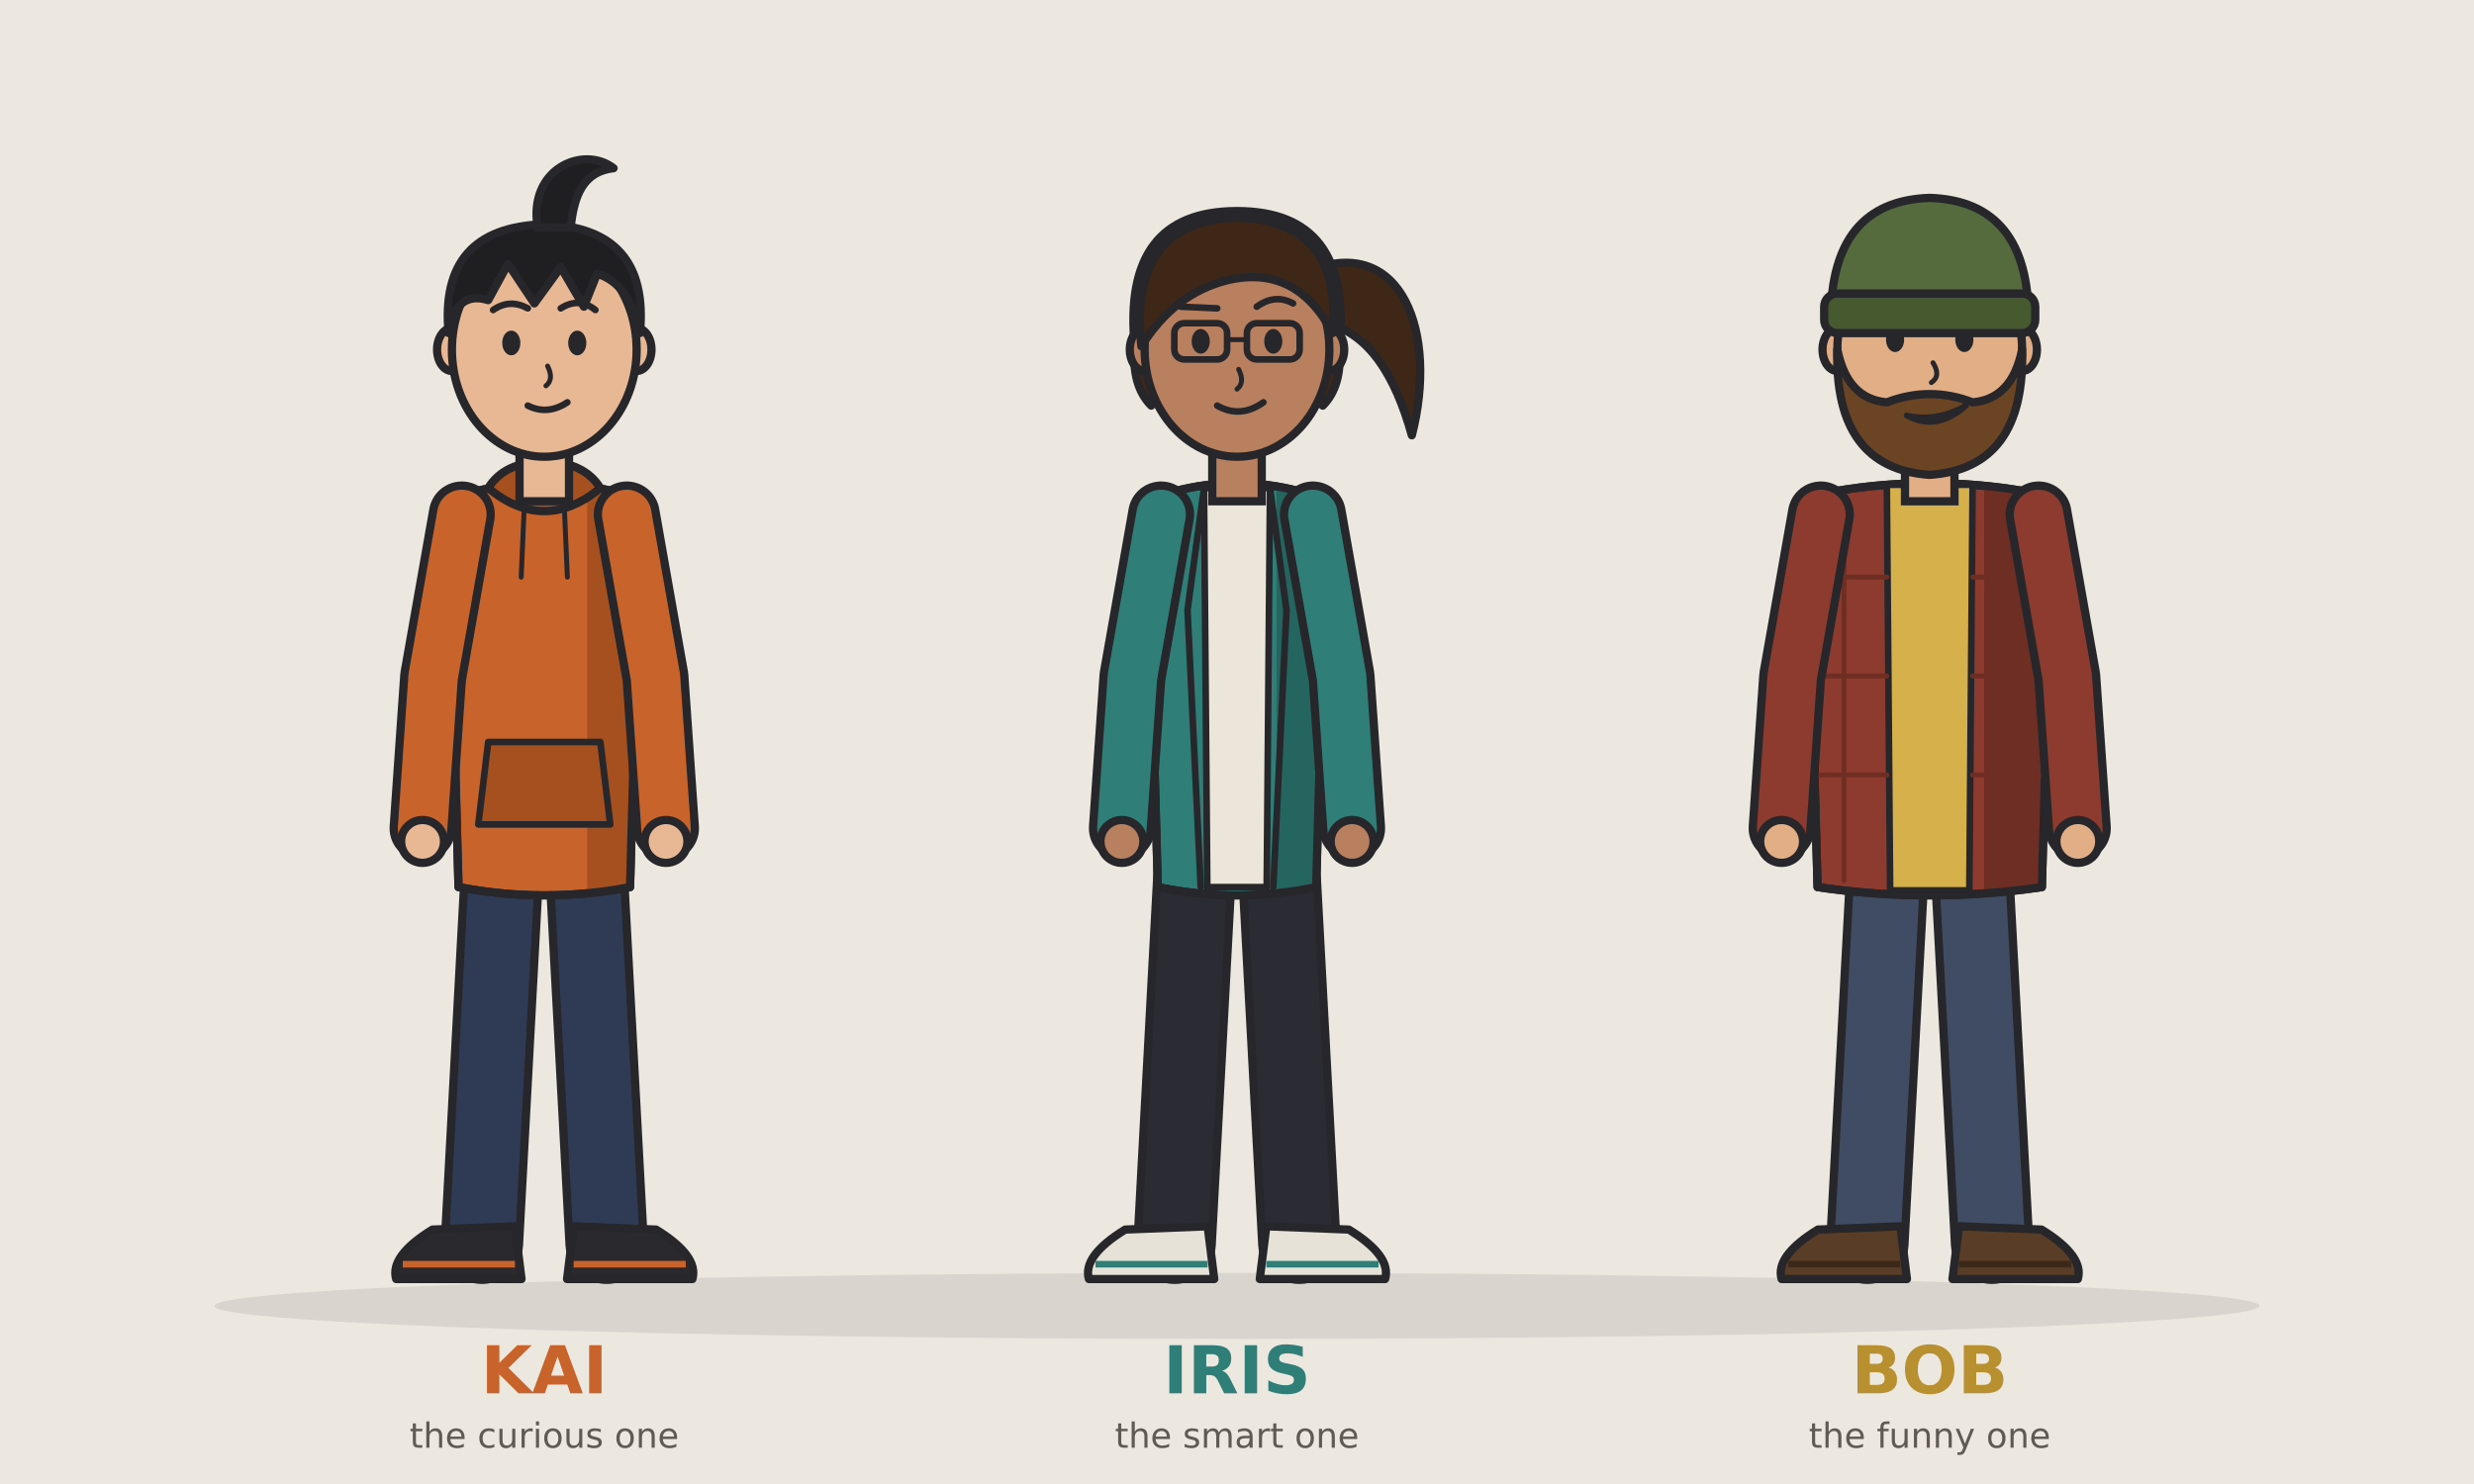
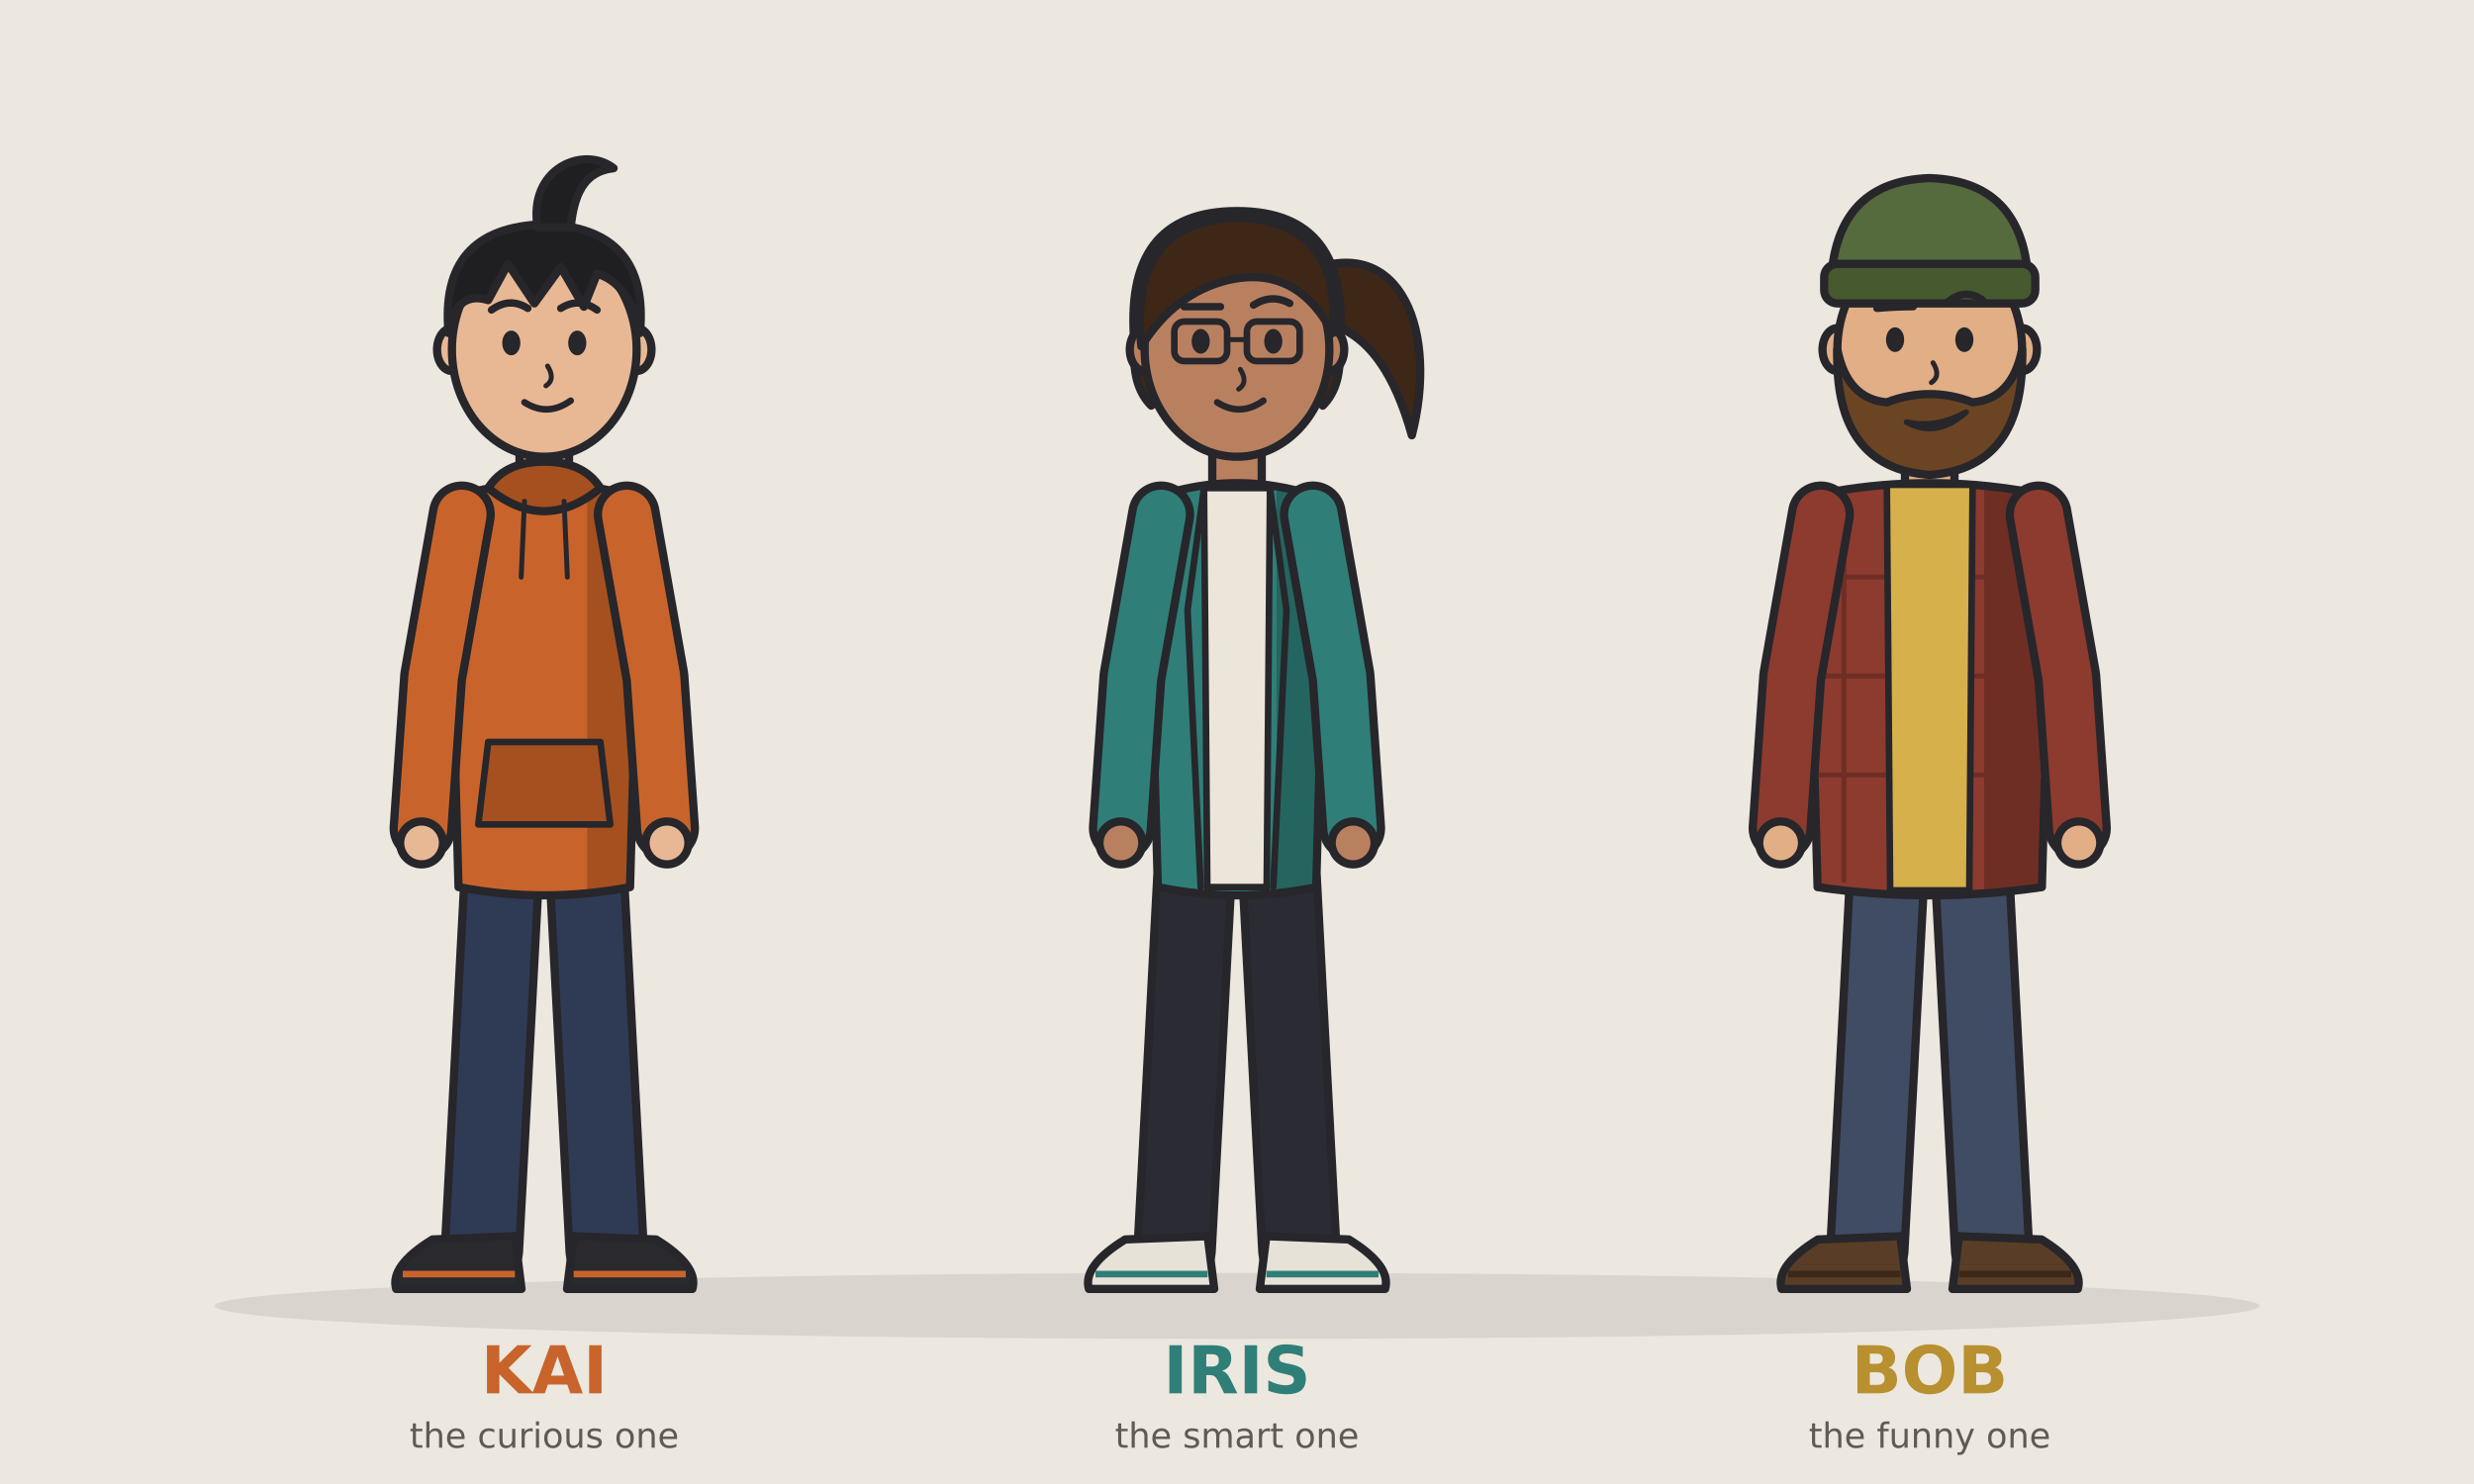
<svg xmlns="http://www.w3.org/2000/svg" viewBox="0 0 1500 900" width="1500" height="900">
  <rect width="1500" height="900" fill="#ece7df" />
  <ellipse cx="750" cy="792" rx="620" ry="20" fill="#000" opacity=".08" />
-   <g transform="translate(330,790) scale(1.0)">
-     <path d="M-26.0 -255.0 L-37.8 -36.3" fill="none" stroke="#26262b" stroke-width="50" stroke-linecap="round" stroke-linejoin="round" />
-     <path d="M-26.0 -255.0 L-37.8 -36.3" fill="none" stroke="#2f3b55" stroke-width="40" stroke-linecap="round" stroke-linejoin="round" />
-     <path d="M-17.8 -46.3 L-67.8 -44.3 Q-93.8 -28.3 -89.8 -14.3 L-13.8 -14.3 Z" fill="#2a2a2e" stroke="#26262b" stroke-width="5" stroke-linejoin="round" />
-     <path d="M-17.8 -23.3 L-85.8 -23.3" stroke="#c8642b" stroke-width="4" />
-     <path d="M26.0 -255.0 L37.8 -36.3" fill="none" stroke="#26262b" stroke-width="50" stroke-linecap="round" stroke-linejoin="round" />
-     <path d="M26.0 -255.0 L37.8 -36.3" fill="none" stroke="#2f3b55" stroke-width="40" stroke-linecap="round" stroke-linejoin="round" />
-     <path d="M17.8 -46.3 L67.8 -44.3 Q93.8 -28.3 89.8 -14.3 L13.8 -14.3 Z" fill="#2a2a2e" stroke="#26262b" stroke-width="5" stroke-linejoin="round" />
-     <path d="M17.8 -23.3 L85.8 -23.3" stroke="#c8642b" stroke-width="4" />
-     <path d="M-42 -492 Q-58 -490 -58 -470 L-52 -252 Q0 -242 52 -252 L58 -470 Q58 -490 42 -492 Q0 -502 -42 -492 Z" fill="#c8642b" stroke="#26262b" stroke-width="5" stroke-linejoin="round" />
-     <path d="M26 -496 Q58 -490 58 -470 L52 -252 Q35 -248 26 -247 Z" fill="#a6501f" />
-     <path d="M-42 -492 Q-58 -490 -58 -470 L-52 -252 Q0 -242 52 -252 L58 -470 Q58 -490 42 -492 Q0 -502 -42 -492 Z" fill="none" stroke="#26262b" stroke-width="5" stroke-linejoin="round" />
-     <path d="M-34 -494 Q0 -466 34 -494 Q24 -510 0 -510 Q-24 -510 -34 -494 Z" fill="#a6501f" stroke="#26262b" stroke-width="5" stroke-linejoin="round" />
-     <path d="M-12 -486 L-14 -440 M12 -486 L14 -440" fill="none" stroke="#26262b" stroke-width="3" stroke-linecap="round" stroke-linejoin="round" />
-     <path d="M-34 -340 L34 -340 L40 -290 L-40 -290 Z" fill="#a6501f" stroke="#26262b" stroke-width="4" stroke-linejoin="round" />
-     <path d="M-50.0 -478.0 L-67.4 -379.5 L-73.8 -287.7" fill="none" stroke="#26262b" stroke-width="40" stroke-linecap="round" stroke-linejoin="round" />
-     <path d="M-50.0 -478.0 L-67.4 -379.5 L-73.8 -287.7" fill="none" stroke="#c8642b" stroke-width="30" stroke-linecap="round" stroke-linejoin="round" />
-     <circle cx="-73.8" cy="-279.7" r="13" fill="#e8b894" stroke="#26262b" stroke-width="5" />
-     <path d="M50.0 -478.0 L67.4 -379.5 L73.8 -287.7" fill="none" stroke="#26262b" stroke-width="40" stroke-linecap="round" stroke-linejoin="round" />
-     <path d="M50.0 -478.0 L67.4 -379.5 L73.8 -287.7" fill="none" stroke="#c8642b" stroke-width="30" stroke-linecap="round" stroke-linejoin="round" />
-     <circle cx="73.8" cy="-279.7" r="13" fill="#e8b894" stroke="#26262b" stroke-width="5" />
-     <rect x="-15" y="-522" width="30" height="36" fill="#e8b894" stroke="#26262b" stroke-width="5" />
-     <ellipse cx="-56" cy="-578" rx="9" ry="13" fill="#e8b894" stroke="#26262b" stroke-width="5" />
-     <ellipse cx="56" cy="-578" rx="9" ry="13" fill="#e8b894" stroke="#26262b" stroke-width="5" />
-     <ellipse cx="0" cy="-578" rx="56" ry="65" fill="#e8b894" stroke="#26262b" stroke-width="5" />
-     <path d="M-58 -588 Q-64 -652 0 -654 Q64 -652 58 -588 Q52 -618 32 -624 L24 -604 L10 -628 L-6 -606 L-22 -630 L-34 -608 Q-54 -614 -58 -588 Z" fill="#1f1f22" stroke="#26262b" stroke-width="5" stroke-linejoin="round" />
-     <path d="M-4 -652 C-10 -688 24 -702 42 -688 C24 -686 18 -672 16 -652 Z" fill="#1f1f22" stroke="#26262b" stroke-width="5" stroke-linejoin="round" />
-     <ellipse cx="-20" cy="-582" rx="5.5" ry="7.5" fill="#26262b" />
-     <ellipse cx="20" cy="-582" rx="5.5" ry="7.5" fill="#26262b" />
-     <path d="M-31 -602 Q-21 -609 -10 -603" fill="none" stroke="#26262b" stroke-width="4" stroke-linecap="round" stroke-linejoin="round" />
-     <path d="M10 -603 Q21 -610 31 -602" fill="none" stroke="#26262b" stroke-width="4" stroke-linecap="round" stroke-linejoin="round" />
-     <path d="M2 -568 Q6 -560 1 -556" fill="none" stroke="#26262b" stroke-width="3" stroke-linecap="round" stroke-linejoin="round" />
-     <path d="M-10 -544 Q2 -538 14 -546" fill="none" stroke="#26262b" stroke-width="4" stroke-linecap="round" stroke-linejoin="round" />
+   <g transform="translate(330 790) scale(1.0 1.0)">
+     <path d="M-26.0 -255.0 L-31.9 -143.2 L-37.8 -32.3" fill="none" stroke="#26262b" stroke-width="50" stroke-linecap="round" stroke-linejoin="round" />
+     <path d="M-26.0 -255.0 L-31.9 -143.2 L-37.8 -32.3" fill="none" stroke="#2f3b55" stroke-width="40" stroke-linecap="round" stroke-linejoin="round" />
+     <path d="M-17.8 -40.3 L-67.8 -38.3 Q-93.8 -22.3 -89.8 -8.3 L-13.8 -8.3 Z" fill="#2a2a2e" stroke="#26262b" stroke-width="5" stroke-linejoin="round" />
+     <path d="M-17.8 -17.3 L-85.8 -17.3" stroke="#c8642b" stroke-width="4" />
+     <path d="M26.0 -255.0 L31.9 -143.2 L37.8 -32.3" fill="none" stroke="#26262b" stroke-width="50" stroke-linecap="round" stroke-linejoin="round" />
+     <path d="M26.0 -255.0 L31.9 -143.2 L37.8 -32.3" fill="none" stroke="#2f3b55" stroke-width="40" stroke-linecap="round" stroke-linejoin="round" />
+     <path d="M17.8 -40.3 L67.8 -38.3 Q93.8 -22.3 89.8 -8.3 L13.8 -8.3 Z" fill="#2a2a2e" stroke="#26262b" stroke-width="5" stroke-linejoin="round" />
+     <path d="M17.8 -17.3 L85.8 -17.3" stroke="#c8642b" stroke-width="4" />
+     <g transform="translate(0 0) rotate(0 0 -255)">
+       <rect x="-15" y="-522" width="30" height="36" fill="#e8b894" stroke="#26262b" stroke-width="5" />
+       <path d="M-42 -492 Q-58 -490 -58 -470 L-52 -252 Q0 -242 52 -252 L58 -470 Q58 -490 42 -492 Q0 -502 -42 -492 Z" fill="#c8642b" />
+       <path d="M26 -496 Q58 -490 58 -470 L52 -252 Q35 -248 26 -247 Z" fill="#a6501f" />
+       <path d="M-42 -492 Q-58 -490 -58 -470 L-52 -252 Q0 -242 52 -252 L58 -470 Q58 -490 42 -492 Q0 -502 -42 -492 Z" fill="none" stroke="#26262b" stroke-width="5" stroke-linejoin="round" />
+       <path d="M-34 -494 Q0 -466 34 -494 Q24 -510 0 -510 Q-24 -510 -34 -494 Z" fill="#a6501f" stroke="#26262b" stroke-width="5" stroke-linejoin="round" />
+       <path d="M-12 -486 L-14 -440 M12 -486 L14 -440" fill="none" stroke="#26262b" stroke-width="3" stroke-linecap="round" stroke-linejoin="round" />
+       <path d="M-34 -340 L34 -340 L40 -290 L-40 -290 Z" fill="#a6501f" stroke="#26262b" stroke-width="4" stroke-linejoin="round" />
+       <g transform="rotate(0 0 -515)">
+         <ellipse cx="-56" cy="-578" rx="9" ry="13" fill="#e8b894" stroke="#26262b" stroke-width="5" />
+         <ellipse cx="56" cy="-578" rx="9" ry="13" fill="#e8b894" stroke="#26262b" stroke-width="5" />
+         <ellipse cx="0" cy="-578" rx="56" ry="65" fill="#e8b894" stroke="#26262b" stroke-width="5" />
+         <path d="M-58 -588 Q-64 -652 0 -654 Q64 -652 58 -588 Q52 -618 32 -624 L24 -604 L10 -628 L-6 -606 L-22 -630 L-34 -608 Q-54 -614 -58 -588 Z" fill="#1f1f22" stroke="#26262b" stroke-width="5" stroke-linejoin="round" />
+         <path d="M-4 -652 C-10 -688 24 -702 42 -688 C24 -686 18 -672 16 -652 Z" fill="#1f1f22" stroke="#26262b" stroke-width="5" stroke-linejoin="round" />
+         <ellipse cx="-20" cy="-582" rx="5.5" ry="7.5" fill="#26262b" />
+         <ellipse cx="20" cy="-582" rx="5.5" ry="7.5" fill="#26262b" />
+         <path d="M-10 -603 Q-21 -610 -32 -602" fill="none" stroke="#26262b" stroke-width="4.5" stroke-linecap="round" stroke-linejoin="round" />
+         <path d="M10 -603 Q21 -610 32 -602" fill="none" stroke="#26262b" stroke-width="4.5" stroke-linecap="round" stroke-linejoin="round" />
+         <path d="M2 -568 Q7 -560 1 -556" fill="none" stroke="#26262b" stroke-width="3" stroke-linecap="round" stroke-linejoin="round" />
+         <path d="M-12 -546 Q2 -537 16 -547" fill="none" stroke="#26262b" stroke-width="4" stroke-linecap="round" stroke-linejoin="round" />
+       </g>
+       <path d="M-50.0 -478.0 L-67.4 -379.5 L-73.8 -287.7" fill="none" stroke="#26262b" stroke-width="40" stroke-linecap="round" stroke-linejoin="round" />
+       <path d="M-50.0 -478.0 L-67.4 -379.5 L-73.8 -287.7" fill="none" stroke="#c8642b" stroke-width="30" stroke-linecap="round" stroke-linejoin="round" />
+       <circle cx="-74.4" cy="-278.8" r="13" fill="#e8b894" stroke="#26262b" stroke-width="5" />
+       <path d="M50.0 -478.0 L67.4 -379.5 L73.8 -287.7" fill="none" stroke="#26262b" stroke-width="40" stroke-linecap="round" stroke-linejoin="round" />
+       <path d="M50.0 -478.0 L67.4 -379.5 L73.8 -287.7" fill="none" stroke="#c8642b" stroke-width="30" stroke-linecap="round" stroke-linejoin="round" />
+       <circle cx="74.4" cy="-278.8" r="13" fill="#e8b894" stroke="#26262b" stroke-width="5" />
+     </g>
  </g>
-   <text x="330" y="845" text-anchor="middle" font-family="DejaVu Sans, Arial" font-weight="bold" font-size="40" fill="#c8642b">KAI</text>
+   <text x="330" y="845" text-anchor="middle" font-family="DejaVu Sans, Arial" font-size="40" fill="#c8642b" font-weight="bold">KAI</text>
  <text x="330" y="878" text-anchor="middle" font-family="DejaVu Sans, Arial" font-size="21" fill="#5f5a52">the curious one</text>
-   <g transform="translate(750,790) scale(1.0)">
-     <path d="M-26.0 -255.0 L-37.8 -36.3" fill="none" stroke="#26262b" stroke-width="50" stroke-linecap="round" stroke-linejoin="round" />
-     <path d="M-26.0 -255.0 L-37.8 -36.3" fill="none" stroke="#2b2b33" stroke-width="40" stroke-linecap="round" stroke-linejoin="round" />
-     <path d="M-17.8 -46.3 L-67.8 -44.3 Q-93.8 -28.3 -89.8 -14.3 L-13.8 -14.3 Z" fill="#e7e2d8" stroke="#26262b" stroke-width="5" stroke-linejoin="round" />
-     <path d="M-17.8 -23.3 L-85.8 -23.3" stroke="#2f7f78" stroke-width="4" />
-     <path d="M26.0 -255.0 L37.8 -36.3" fill="none" stroke="#26262b" stroke-width="50" stroke-linecap="round" stroke-linejoin="round" />
-     <path d="M26.0 -255.0 L37.8 -36.3" fill="none" stroke="#2b2b33" stroke-width="40" stroke-linecap="round" stroke-linejoin="round" />
-     <path d="M17.8 -46.3 L67.8 -44.3 Q93.8 -28.3 89.8 -14.3 L13.8 -14.3 Z" fill="#e7e2d8" stroke="#26262b" stroke-width="5" stroke-linejoin="round" />
-     <path d="M17.8 -23.3 L85.8 -23.3" stroke="#2f7f78" stroke-width="4" />
-     <path d="M-38 -492 Q-54 -490 -54 -470 L-48 -252 Q0 -242 48 -252 L54 -470 Q54 -490 38 -492 Q0 -502 -38 -492 Z" fill="#2f7f78" stroke="#26262b" stroke-width="5" stroke-linejoin="round" />
-     <path d="M24 -496 Q54 -490 54 -470 L48 -252 Q32 -248 24 -247 Z" fill="#25655f" />
-     <path d="M-38 -492 Q-54 -490 -54 -470 L-48 -252 Q0 -242 48 -252 L54 -470 Q54 -490 38 -492 Q0 -502 -38 -492 Z" fill="none" stroke="#26262b" stroke-width="5" stroke-linejoin="round" />
-     <path d="M-20 -494 L20 -494 L18 -252 L-18 -252 Z" fill="#ece6da" stroke="#26262b" stroke-width="4" />
-     <path d="M-20 -494 L-30 -420 L-22 -252 M20 -494 L30 -420 L22 -252" fill="none" stroke="#26262b" stroke-width="4" stroke-linecap="round" stroke-linejoin="round" />
-     <path d="M-46.0 -478.0 L-63.4 -379.5 L-69.8 -287.7" fill="none" stroke="#26262b" stroke-width="40" stroke-linecap="round" stroke-linejoin="round" />
-     <path d="M-46.0 -478.0 L-63.4 -379.5 L-69.8 -287.7" fill="none" stroke="#2f7f78" stroke-width="30" stroke-linecap="round" stroke-linejoin="round" />
-     <circle cx="-69.8" cy="-279.7" r="13" fill="#b98060" stroke="#26262b" stroke-width="5" />
-     <path d="M46.0 -478.0 L63.4 -379.5 L69.8 -287.7" fill="none" stroke="#26262b" stroke-width="40" stroke-linecap="round" stroke-linejoin="round" />
-     <path d="M46.0 -478.0 L63.4 -379.5 L69.8 -287.7" fill="none" stroke="#2f7f78" stroke-width="30" stroke-linecap="round" stroke-linejoin="round" />
-     <circle cx="69.8" cy="-279.7" r="13" fill="#b98060" stroke="#26262b" stroke-width="5" />
-     <path d="M44 -626 C100 -648 122 -588 106 -526 C96 -562 80 -588 54 -594 Z" fill="#3e2716" stroke="#26262b" stroke-width="5" stroke-linejoin="round" />
-     <path d="M-62 -580 Q-70 -662 0 -662 Q70 -662 62 -580 Q64 -556 52 -544 Q46 -566 40 -578 L-40 -578 Q-46 -566 -52 -544 Q-64 -556 -62 -580 Z" fill="#3e2716" stroke="#26262b" stroke-width="5" stroke-linejoin="round" />
-     <rect x="-15" y="-522" width="30" height="36" fill="#b98060" stroke="#26262b" stroke-width="5" />
-     <ellipse cx="-56" cy="-578" rx="9" ry="13" fill="#b98060" stroke="#26262b" stroke-width="5" />
-     <ellipse cx="56" cy="-578" rx="9" ry="13" fill="#b98060" stroke="#26262b" stroke-width="5" />
-     <ellipse cx="0" cy="-578" rx="56" ry="65" fill="#b98060" stroke="#26262b" stroke-width="5" />
-     <path d="M-58 -580 Q-66 -656 0 -658 Q64 -656 58 -588 Q36 -630 -6 -620 Q-38 -612 -58 -580 Z" fill="#3e2716" stroke="#26262b" stroke-width="5" stroke-linejoin="round" />
-     <ellipse cx="-22" cy="-583" rx="5.5" ry="7.5" fill="#26262b" />
-     <ellipse cx="22" cy="-583" rx="5.5" ry="7.5" fill="#26262b" />
-     <rect x="-38" y="-594" width="32" height="22" rx="6" fill="none" stroke="#26262b" stroke-width="4" />
-     <rect x="6" y="-594" width="32" height="22" rx="6" fill="none" stroke="#26262b" stroke-width="4" />
-     <path d="M-6 -584 L6 -584" fill="none" stroke="#26262b" stroke-width="3" stroke-linecap="round" stroke-linejoin="round" />
-     <path d="M-34 -604 L-12 -603" fill="none" stroke="#26262b" stroke-width="4" stroke-linecap="round" stroke-linejoin="round" />
-     <path d="M12 -604 Q23 -612 34 -606" fill="none" stroke="#26262b" stroke-width="4" stroke-linecap="round" stroke-linejoin="round" />
-     <path d="M1 -566 Q5 -558 0 -554" fill="none" stroke="#26262b" stroke-width="3" stroke-linecap="round" stroke-linejoin="round" />
-     <path d="M-12 -544 Q2 -536 16 -546" fill="none" stroke="#26262b" stroke-width="4" stroke-linecap="round" stroke-linejoin="round" />
+   <g transform="translate(750 790) scale(1.0 1.0)">
+     <path d="M-26.0 -255.0 L-31.9 -143.2 L-37.8 -32.3" fill="none" stroke="#26262b" stroke-width="50" stroke-linecap="round" stroke-linejoin="round" />
+     <path d="M-26.0 -255.0 L-31.9 -143.2 L-37.8 -32.3" fill="none" stroke="#2b2b33" stroke-width="40" stroke-linecap="round" stroke-linejoin="round" />
+     <path d="M-17.8 -40.3 L-67.8 -38.3 Q-93.8 -22.3 -89.8 -8.3 L-13.8 -8.3 Z" fill="#e7e2d8" stroke="#26262b" stroke-width="5" stroke-linejoin="round" />
+     <path d="M-17.8 -17.3 L-85.8 -17.3" stroke="#2f7f78" stroke-width="4" />
+     <path d="M26.0 -255.0 L31.9 -143.2 L37.8 -32.3" fill="none" stroke="#26262b" stroke-width="50" stroke-linecap="round" stroke-linejoin="round" />
+     <path d="M26.0 -255.0 L31.9 -143.2 L37.8 -32.3" fill="none" stroke="#2b2b33" stroke-width="40" stroke-linecap="round" stroke-linejoin="round" />
+     <path d="M17.8 -40.3 L67.8 -38.3 Q93.8 -22.3 89.8 -8.3 L13.8 -8.3 Z" fill="#e7e2d8" stroke="#26262b" stroke-width="5" stroke-linejoin="round" />
+     <path d="M17.8 -17.3 L85.8 -17.3" stroke="#2f7f78" stroke-width="4" />
+     <g transform="translate(0 0) rotate(0 0 -255)">
+       <rect x="-15" y="-522" width="30" height="36" fill="#b98060" stroke="#26262b" stroke-width="5" />
+       <path d="M-38 -492 Q-54 -490 -54 -470 L-48 -252 Q0 -242 48 -252 L54 -470 Q54 -490 38 -492 Q0 -502 -38 -492 Z" fill="#2f7f78" />
+       <path d="M24 -496 Q54 -490 54 -470 L48 -252 Q32 -248 24 -247 Z" fill="#25655f" />
+       <path d="M-38 -492 Q-54 -490 -54 -470 L-48 -252 Q0 -242 48 -252 L54 -470 Q54 -490 38 -492 Q0 -502 -38 -492 Z" fill="none" stroke="#26262b" stroke-width="5" stroke-linejoin="round" />
+       <path d="M-20 -494 L20 -494 L18 -252 L-18 -252 Z" fill="#ece6da" stroke="#26262b" stroke-width="4" />
+       <path d="M-20 -494 L-30 -420 L-22 -252 M20 -494 L30 -420 L22 -252" fill="none" stroke="#26262b" stroke-width="4" stroke-linecap="round" stroke-linejoin="round" />
+       <g transform="rotate(0 0 -515)">
+         <path d="M44 -626 C100 -648 122 -588 106 -526 C96 -562 80 -588 54 -594 Z" fill="#3e2716" stroke="#26262b" stroke-width="5" stroke-linejoin="round" />
+         <path d="M-62 -580 Q-70 -662 0 -662 Q70 -662 62 -580 Q64 -556 52 -544 Q46 -566 40 -578 L-40 -578 Q-46 -566 -52 -544 Q-64 -556 -62 -580 Z" fill="#3e2716" stroke="#26262b" stroke-width="5" stroke-linejoin="round" />
+         <ellipse cx="-56" cy="-578" rx="9" ry="13" fill="#b98060" stroke="#26262b" stroke-width="5" />
+         <ellipse cx="56" cy="-578" rx="9" ry="13" fill="#b98060" stroke="#26262b" stroke-width="5" />
+         <ellipse cx="0" cy="-578" rx="56" ry="65" fill="#b98060" stroke="#26262b" stroke-width="5" />
+         <path d="M-58 -580 Q-66 -656 0 -658 Q64 -656 58 -588 Q36 -630 -6 -620 Q-38 -612 -58 -580 Z" fill="#3e2716" stroke="#26262b" stroke-width="5" stroke-linejoin="round" />
+         <ellipse cx="-22" cy="-583" rx="5.5" ry="7.5" fill="#26262b" />
+         <ellipse cx="22" cy="-583" rx="5.5" ry="7.5" fill="#26262b" />
+         <rect x="-38" y="-595" width="32" height="24" rx="6" fill="none" stroke="#26262b" stroke-width="4" />
+         <rect x="6" y="-595" width="32" height="24" rx="6" fill="none" stroke="#26262b" stroke-width="4" />
+         <path d="M-6 -584 L6 -584" fill="none" stroke="#26262b" stroke-width="3" stroke-linecap="round" stroke-linejoin="round" />
+         <path d="M-10 -604 Q-21 -604 -32 -604" fill="none" stroke="#26262b" stroke-width="4.5" stroke-linecap="round" stroke-linejoin="round" />
+         <path d="M10 -605 Q21 -612 32 -606" fill="none" stroke="#26262b" stroke-width="4.5" stroke-linecap="round" stroke-linejoin="round" />
+         <path d="M2 -566 Q7 -558 1 -554" fill="none" stroke="#26262b" stroke-width="3" stroke-linecap="round" stroke-linejoin="round" />
+         <path d="M-12 -546 Q2 -537 16 -547" fill="none" stroke="#26262b" stroke-width="4" stroke-linecap="round" stroke-linejoin="round" />
+       </g>
+       <path d="M-46.0 -478.0 L-63.4 -379.5 L-69.8 -287.7" fill="none" stroke="#26262b" stroke-width="40" stroke-linecap="round" stroke-linejoin="round" />
+       <path d="M-46.0 -478.0 L-63.4 -379.5 L-69.8 -287.7" fill="none" stroke="#2f7f78" stroke-width="30" stroke-linecap="round" stroke-linejoin="round" />
+       <circle cx="-70.4" cy="-278.8" r="13" fill="#b98060" stroke="#26262b" stroke-width="5" />
+       <path d="M46.0 -478.0 L63.4 -379.5 L69.8 -287.7" fill="none" stroke="#26262b" stroke-width="40" stroke-linecap="round" stroke-linejoin="round" />
+       <path d="M46.0 -478.0 L63.4 -379.5 L69.8 -287.7" fill="none" stroke="#2f7f78" stroke-width="30" stroke-linecap="round" stroke-linejoin="round" />
+       <circle cx="70.4" cy="-278.8" r="13" fill="#b98060" stroke="#26262b" stroke-width="5" />
+     </g>
  </g>
-   <text x="750" y="845" text-anchor="middle" font-family="DejaVu Sans, Arial" font-weight="bold" font-size="40" fill="#2f7f78">IRIS</text>
+   <text x="750" y="845" text-anchor="middle" font-family="DejaVu Sans, Arial" font-size="40" fill="#2f7f78" font-weight="bold">IRIS</text>
  <text x="750" y="878" text-anchor="middle" font-family="DejaVu Sans, Arial" font-size="21" fill="#5f5a52">the smart one</text>
-   <g transform="translate(1170,790) scale(1.0)">
-     <path d="M-26.0 -255.0 L-37.8 -36.3" fill="none" stroke="#26262b" stroke-width="50" stroke-linecap="round" stroke-linejoin="round" />
-     <path d="M-26.0 -255.0 L-37.8 -36.3" fill="none" stroke="#3f4c63" stroke-width="40" stroke-linecap="round" stroke-linejoin="round" />
-     <path d="M-17.8 -46.3 L-67.8 -44.3 Q-93.8 -28.3 -89.8 -14.3 L-13.8 -14.3 Z" fill="#5a3d26" stroke="#26262b" stroke-width="5" stroke-linejoin="round" />
-     <path d="M-17.8 -23.3 L-85.8 -23.3" stroke="#3b2818" stroke-width="4" />
-     <path d="M26.0 -255.0 L37.8 -36.3" fill="none" stroke="#26262b" stroke-width="50" stroke-linecap="round" stroke-linejoin="round" />
-     <path d="M26.0 -255.0 L37.8 -36.3" fill="none" stroke="#3f4c63" stroke-width="40" stroke-linecap="round" stroke-linejoin="round" />
-     <path d="M17.8 -46.3 L67.8 -44.3 Q93.8 -28.3 89.8 -14.3 L13.8 -14.3 Z" fill="#5a3d26" stroke="#26262b" stroke-width="5" stroke-linejoin="round" />
-     <path d="M17.8 -23.3 L85.8 -23.3" stroke="#3b2818" stroke-width="4" />
-     <path d="M-58 -492 Q-74 -490 -74 -470 L-68 -252 Q0 -242 68 -252 L74 -470 Q74 -490 58 -492 Q0 -502 -58 -492 Z" fill="#8c3b2e" stroke="#26262b" stroke-width="5" stroke-linejoin="round" />
-     <path d="M33 -496 Q74 -490 74 -470 L68 -252 Q44 -248 33 -247 Z" fill="#6f2e24" />
-     <path d="M-58 -492 Q-74 -490 -74 -470 L-68 -252 Q0 -242 68 -252 L74 -470 Q74 -490 58 -492 Q0 -502 -58 -492 Z" fill="none" stroke="#26262b" stroke-width="5" stroke-linejoin="round" />
-     <path d="M-26 -496 L26 -496 L24 -250 L-24 -250 Z" fill="#d6b04a" stroke="#26262b" stroke-width="4" />
-     <path d="M-70 -440 L-26 -440 M26 -440 L70 -440" fill="none" stroke="#6f2e24" stroke-width="3" stroke-linecap="round" stroke-linejoin="round" />
-     <path d="M-70 -380 L-26 -380 M26 -380 L70 -380" fill="none" stroke="#6f2e24" stroke-width="3" stroke-linecap="round" stroke-linejoin="round" />
-     <path d="M-70 -320 L-26 -320 M26 -320 L70 -320" fill="none" stroke="#6f2e24" stroke-width="3" stroke-linecap="round" stroke-linejoin="round" />
-     <path d="M-52 -488 L-52 -256" fill="none" stroke="#6f2e24" stroke-width="3" stroke-linecap="round" stroke-linejoin="round" />
-     <path d="M52 -488 L52 -256" fill="none" stroke="#6f2e24" stroke-width="3" stroke-linecap="round" stroke-linejoin="round" />
-     <path d="M-66.0 -478.0 L-83.4 -379.5 L-89.8 -287.7" fill="none" stroke="#26262b" stroke-width="40" stroke-linecap="round" stroke-linejoin="round" />
-     <path d="M-66.0 -478.0 L-83.4 -379.5 L-89.8 -287.7" fill="none" stroke="#8c3b2e" stroke-width="30" stroke-linecap="round" stroke-linejoin="round" />
-     <circle cx="-89.8" cy="-279.7" r="13" fill="#e2ae86" stroke="#26262b" stroke-width="5" />
-     <path d="M66.0 -478.0 L83.4 -379.5 L89.8 -287.7" fill="none" stroke="#26262b" stroke-width="40" stroke-linecap="round" stroke-linejoin="round" />
-     <path d="M66.0 -478.0 L83.4 -379.5 L89.8 -287.7" fill="none" stroke="#8c3b2e" stroke-width="30" stroke-linecap="round" stroke-linejoin="round" />
-     <circle cx="89.8" cy="-279.7" r="13" fill="#e2ae86" stroke="#26262b" stroke-width="5" />
-     <rect x="-15" y="-522" width="30" height="36" fill="#e2ae86" stroke="#26262b" stroke-width="5" />
-     <ellipse cx="-56" cy="-578" rx="9" ry="13" fill="#e2ae86" stroke="#26262b" stroke-width="5" />
-     <ellipse cx="56" cy="-578" rx="9" ry="13" fill="#e2ae86" stroke="#26262b" stroke-width="5" />
-     <ellipse cx="0" cy="-578" rx="56" ry="65" fill="#e2ae86" stroke="#26262b" stroke-width="5" />
-     <ellipse cx="-21" cy="-584" rx="5.5" ry="7.5" fill="#26262b" />
-     <ellipse cx="21" cy="-584" rx="5.5" ry="7.5" fill="#26262b" />
-     <path d="M-32 -603 L-11 -601" fill="none" stroke="#26262b" stroke-width="4" stroke-linecap="round" stroke-linejoin="round" />
-     <path d="M11 -605 Q22 -617 33 -609" fill="none" stroke="#26262b" stroke-width="4" stroke-linecap="round" stroke-linejoin="round" />
-     <path d="M2 -570 Q7 -562 1 -558" fill="none" stroke="#26262b" stroke-width="3" stroke-linecap="round" stroke-linejoin="round" />
-     <path d="M-56 -578 Q-58 -506 0 -502 Q58 -506 56 -578 Q50 -548 26 -546 Q0 -556 -26 -546 Q-50 -548 -56 -578 Z" fill="#6b4423" stroke="#26262b" stroke-width="5" stroke-linejoin="round" />
-     <path d="M-14 -538 Q4 -528 22 -544 Q4 -534 -14 -538 Z" fill="#ffffff" stroke="#26262b" stroke-width="3.5" stroke-linejoin="round" />
-     <path d="M-60 -596 Q-60 -668 0 -670 Q60 -668 60 -596 Z" fill="#556b3d" stroke="#26262b" stroke-width="5" />
-     <rect x="-64" y="-612" width="128" height="24" rx="8" fill="#46592f" stroke="#26262b" stroke-width="5" />
+   <g transform="translate(1170 790) scale(1.0 1.0)">
+     <path d="M-26.0 -255.0 L-31.9 -143.2 L-37.8 -32.3" fill="none" stroke="#26262b" stroke-width="50" stroke-linecap="round" stroke-linejoin="round" />
+     <path d="M-26.0 -255.0 L-31.9 -143.2 L-37.8 -32.3" fill="none" stroke="#3f4c63" stroke-width="40" stroke-linecap="round" stroke-linejoin="round" />
+     <path d="M-17.8 -40.3 L-67.8 -38.3 Q-93.8 -22.3 -89.8 -8.3 L-13.8 -8.3 Z" fill="#5a3d26" stroke="#26262b" stroke-width="5" stroke-linejoin="round" />
+     <path d="M-17.8 -17.3 L-85.8 -17.3" stroke="#3b2818" stroke-width="4" />
+     <path d="M26.0 -255.0 L31.9 -143.2 L37.8 -32.3" fill="none" stroke="#26262b" stroke-width="50" stroke-linecap="round" stroke-linejoin="round" />
+     <path d="M26.0 -255.0 L31.9 -143.2 L37.8 -32.3" fill="none" stroke="#3f4c63" stroke-width="40" stroke-linecap="round" stroke-linejoin="round" />
+     <path d="M17.8 -40.3 L67.8 -38.3 Q93.8 -22.3 89.8 -8.3 L13.8 -8.3 Z" fill="#5a3d26" stroke="#26262b" stroke-width="5" stroke-linejoin="round" />
+     <path d="M17.8 -17.3 L85.8 -17.3" stroke="#3b2818" stroke-width="4" />
+     <g transform="translate(0 0) rotate(0 0 -255)">
+       <rect x="-15" y="-522" width="30" height="36" fill="#e2ae86" stroke="#26262b" stroke-width="5" />
+       <path d="M-58 -492 Q-74 -490 -74 -470 L-68 -252 Q0 -242 68 -252 L74 -470 Q74 -490 58 -492 Q0 -502 -58 -492 Z" fill="#8c3b2e" />
+       <path d="M33 -496 Q74 -490 74 -470 L68 -252 Q44 -248 33 -247 Z" fill="#6f2e24" />
+       <path d="M-58 -492 Q-74 -490 -74 -470 L-68 -252 Q0 -242 68 -252 L74 -470 Q74 -490 58 -492 Q0 -502 -58 -492 Z" fill="none" stroke="#26262b" stroke-width="5" stroke-linejoin="round" />
+       <path d="M-70 -440 L-26 -440 M26 -440 L70 -440" fill="none" stroke="#6f2e24" stroke-width="3" stroke-linecap="round" stroke-linejoin="round" />
+       <path d="M-70 -380 L-26 -380 M26 -380 L70 -380" fill="none" stroke="#6f2e24" stroke-width="3" stroke-linecap="round" stroke-linejoin="round" />
+       <path d="M-70 -320 L-26 -320 M26 -320 L70 -320" fill="none" stroke="#6f2e24" stroke-width="3" stroke-linecap="round" stroke-linejoin="round" />
+       <path d="M-52 -488 L-52 -256" fill="none" stroke="#6f2e24" stroke-width="3" stroke-linecap="round" stroke-linejoin="round" />
+       <path d="M52 -488 L52 -256" fill="none" stroke="#6f2e24" stroke-width="3" stroke-linecap="round" stroke-linejoin="round" />
+       <path d="M-26 -496 L26 -496 L24 -250 L-24 -250 Z" fill="#d6b04a" stroke="#26262b" stroke-width="4" />
+       <g transform="rotate(0 0 -515)">
+         <ellipse cx="-56" cy="-578" rx="9" ry="13" fill="#e2ae86" stroke="#26262b" stroke-width="5" />
+         <ellipse cx="56" cy="-578" rx="9" ry="13" fill="#e2ae86" stroke="#26262b" stroke-width="5" />
+         <ellipse cx="0" cy="-578" rx="56" ry="65" fill="#e2ae86" stroke="#26262b" stroke-width="5" />
+         <ellipse cx="-21" cy="-584" rx="5.5" ry="7.5" fill="#26262b" />
+         <ellipse cx="21" cy="-584" rx="5.5" ry="7.5" fill="#26262b" />
+         <path d="M2 -570 Q7 -562 1 -558" fill="none" stroke="#26262b" stroke-width="3" stroke-linecap="round" stroke-linejoin="round" />
+         <path d="M-56 -578 Q-58 -506 0 -502 Q58 -506 56 -578 Q50 -548 26 -546 Q0 -556 -26 -546 Q-50 -548 -56 -578 Z" fill="#6b4423" stroke="#26262b" stroke-width="5" stroke-linejoin="round" />
+         <path d="M-14 -534 Q4 -524 22 -540 Q4 -530 -14 -534 Z" fill="#fff" stroke="#26262b" stroke-width="3.5" stroke-linejoin="round" />
+         <path d="M-60 -612 Q-60 -680 0 -682 Q60 -680 60 -612 Z" fill="#556b3d" stroke="#26262b" stroke-width="5" />
+         <rect x="-64" y="-630" width="128" height="24" rx="8" fill="#46592f" stroke="#26262b" stroke-width="5" />
+         <path d="M-10 -604 Q-21 -604 -32 -603" fill="none" stroke="#26262b" stroke-width="4.5" stroke-linecap="round" stroke-linejoin="round" />
+         <path d="M10 -606 Q21 -616 32 -608" fill="none" stroke="#26262b" stroke-width="4.5" stroke-linecap="round" stroke-linejoin="round" />
+       </g>
+       <path d="M-66.0 -478.0 L-83.4 -379.5 L-89.8 -287.7" fill="none" stroke="#26262b" stroke-width="40" stroke-linecap="round" stroke-linejoin="round" />
+       <path d="M-66.0 -478.0 L-83.4 -379.5 L-89.8 -287.7" fill="none" stroke="#8c3b2e" stroke-width="30" stroke-linecap="round" stroke-linejoin="round" />
+       <circle cx="-90.4" cy="-278.8" r="13" fill="#e2ae86" stroke="#26262b" stroke-width="5" />
+       <path d="M66.0 -478.0 L83.4 -379.5 L89.8 -287.7" fill="none" stroke="#26262b" stroke-width="40" stroke-linecap="round" stroke-linejoin="round" />
+       <path d="M66.0 -478.0 L83.4 -379.5 L89.8 -287.7" fill="none" stroke="#8c3b2e" stroke-width="30" stroke-linecap="round" stroke-linejoin="round" />
+       <circle cx="90.4" cy="-278.8" r="13" fill="#e2ae86" stroke="#26262b" stroke-width="5" />
+     </g>
  </g>
-   <text x="1170" y="845" text-anchor="middle" font-family="DejaVu Sans, Arial" font-weight="bold" font-size="40" fill="#b8902f">BOB</text>
+   <text x="1170" y="845" text-anchor="middle" font-family="DejaVu Sans, Arial" font-size="40" fill="#b8902f" font-weight="bold">BOB</text>
  <text x="1170" y="878" text-anchor="middle" font-family="DejaVu Sans, Arial" font-size="21" fill="#5f5a52">the funny one</text>
</svg>
